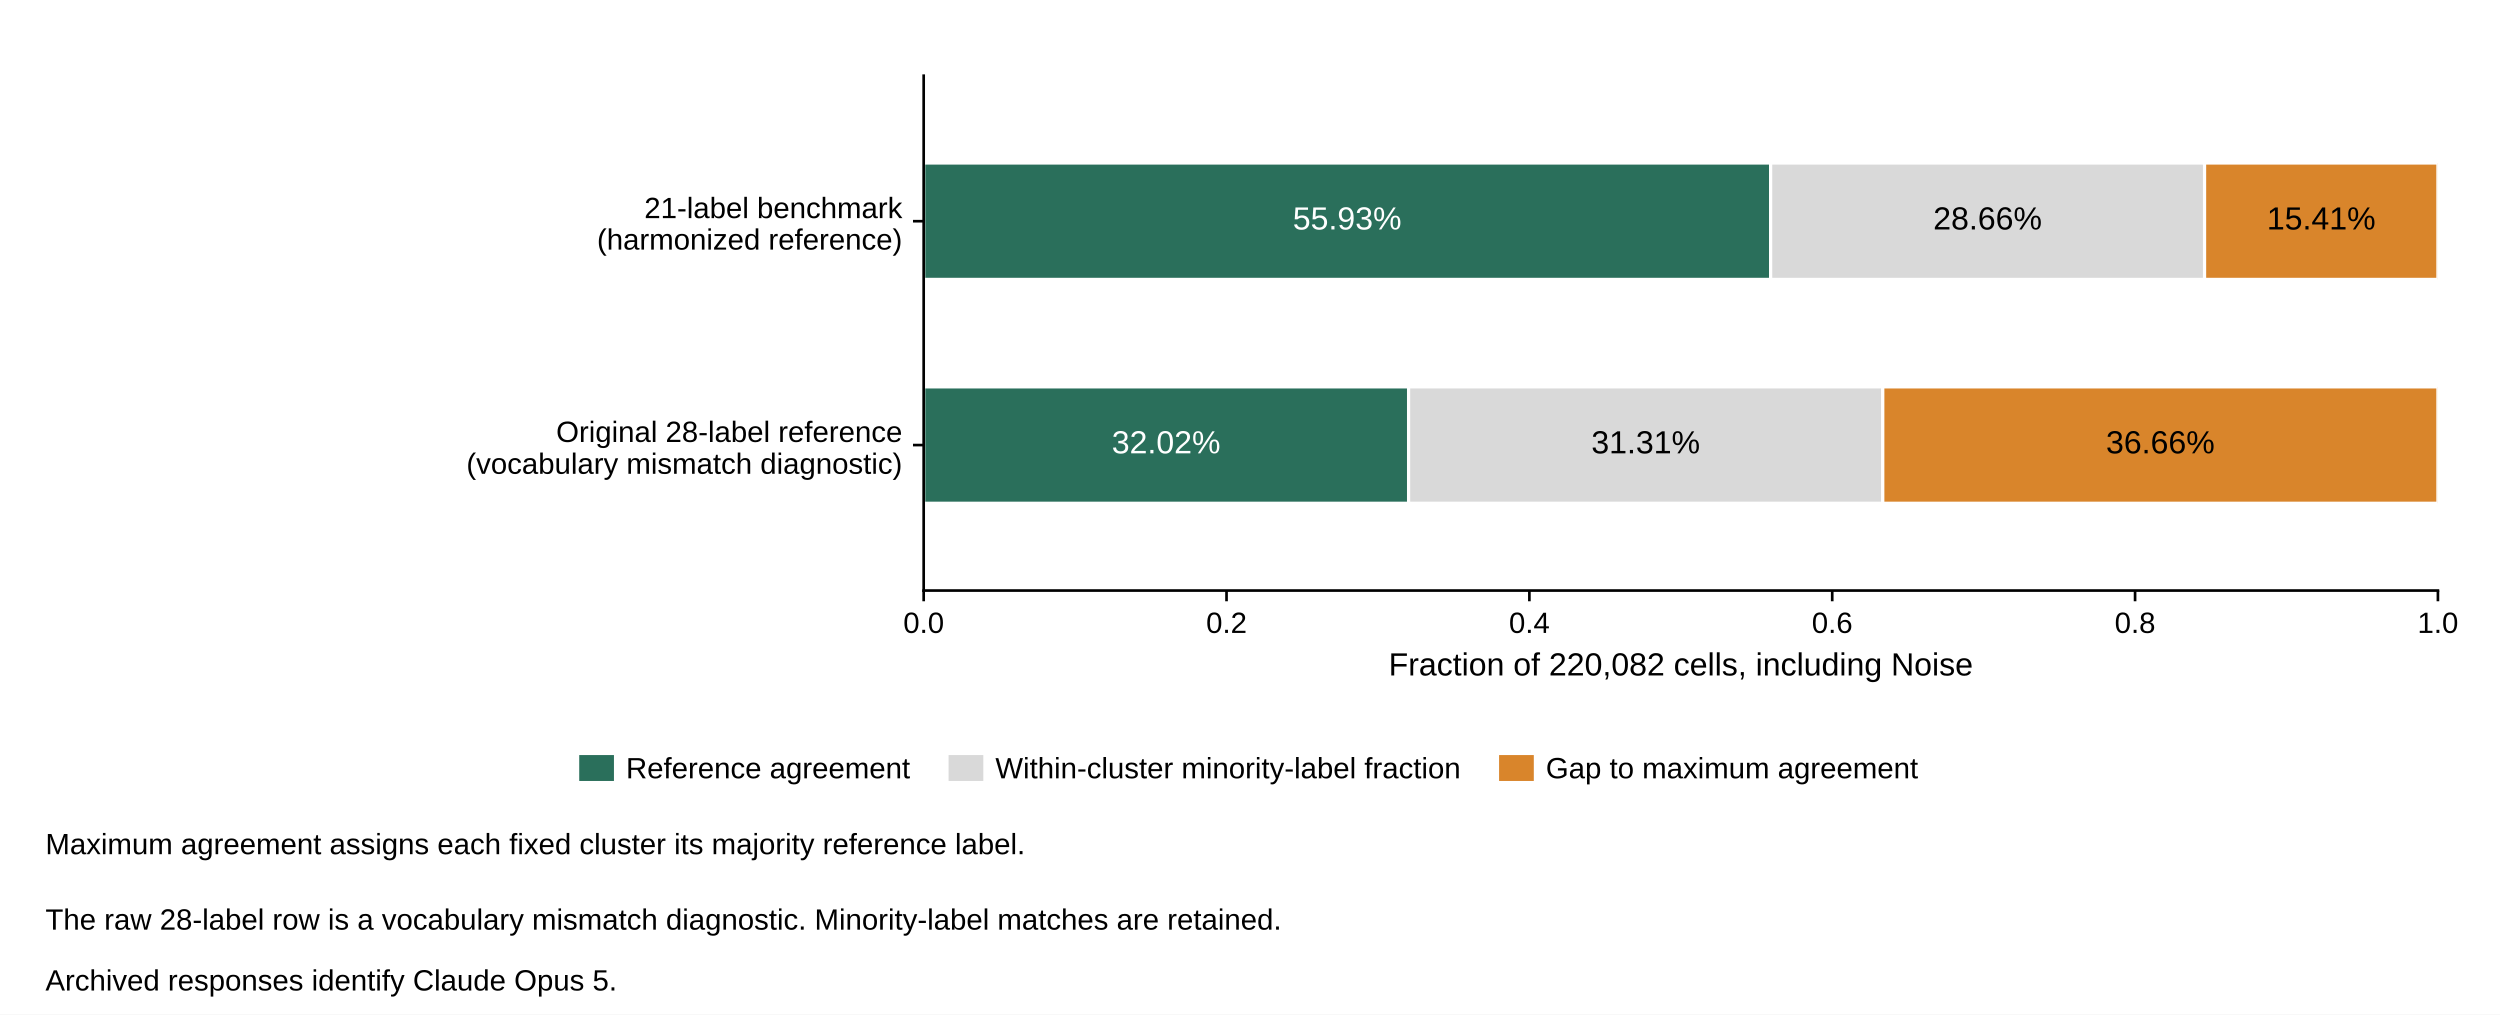
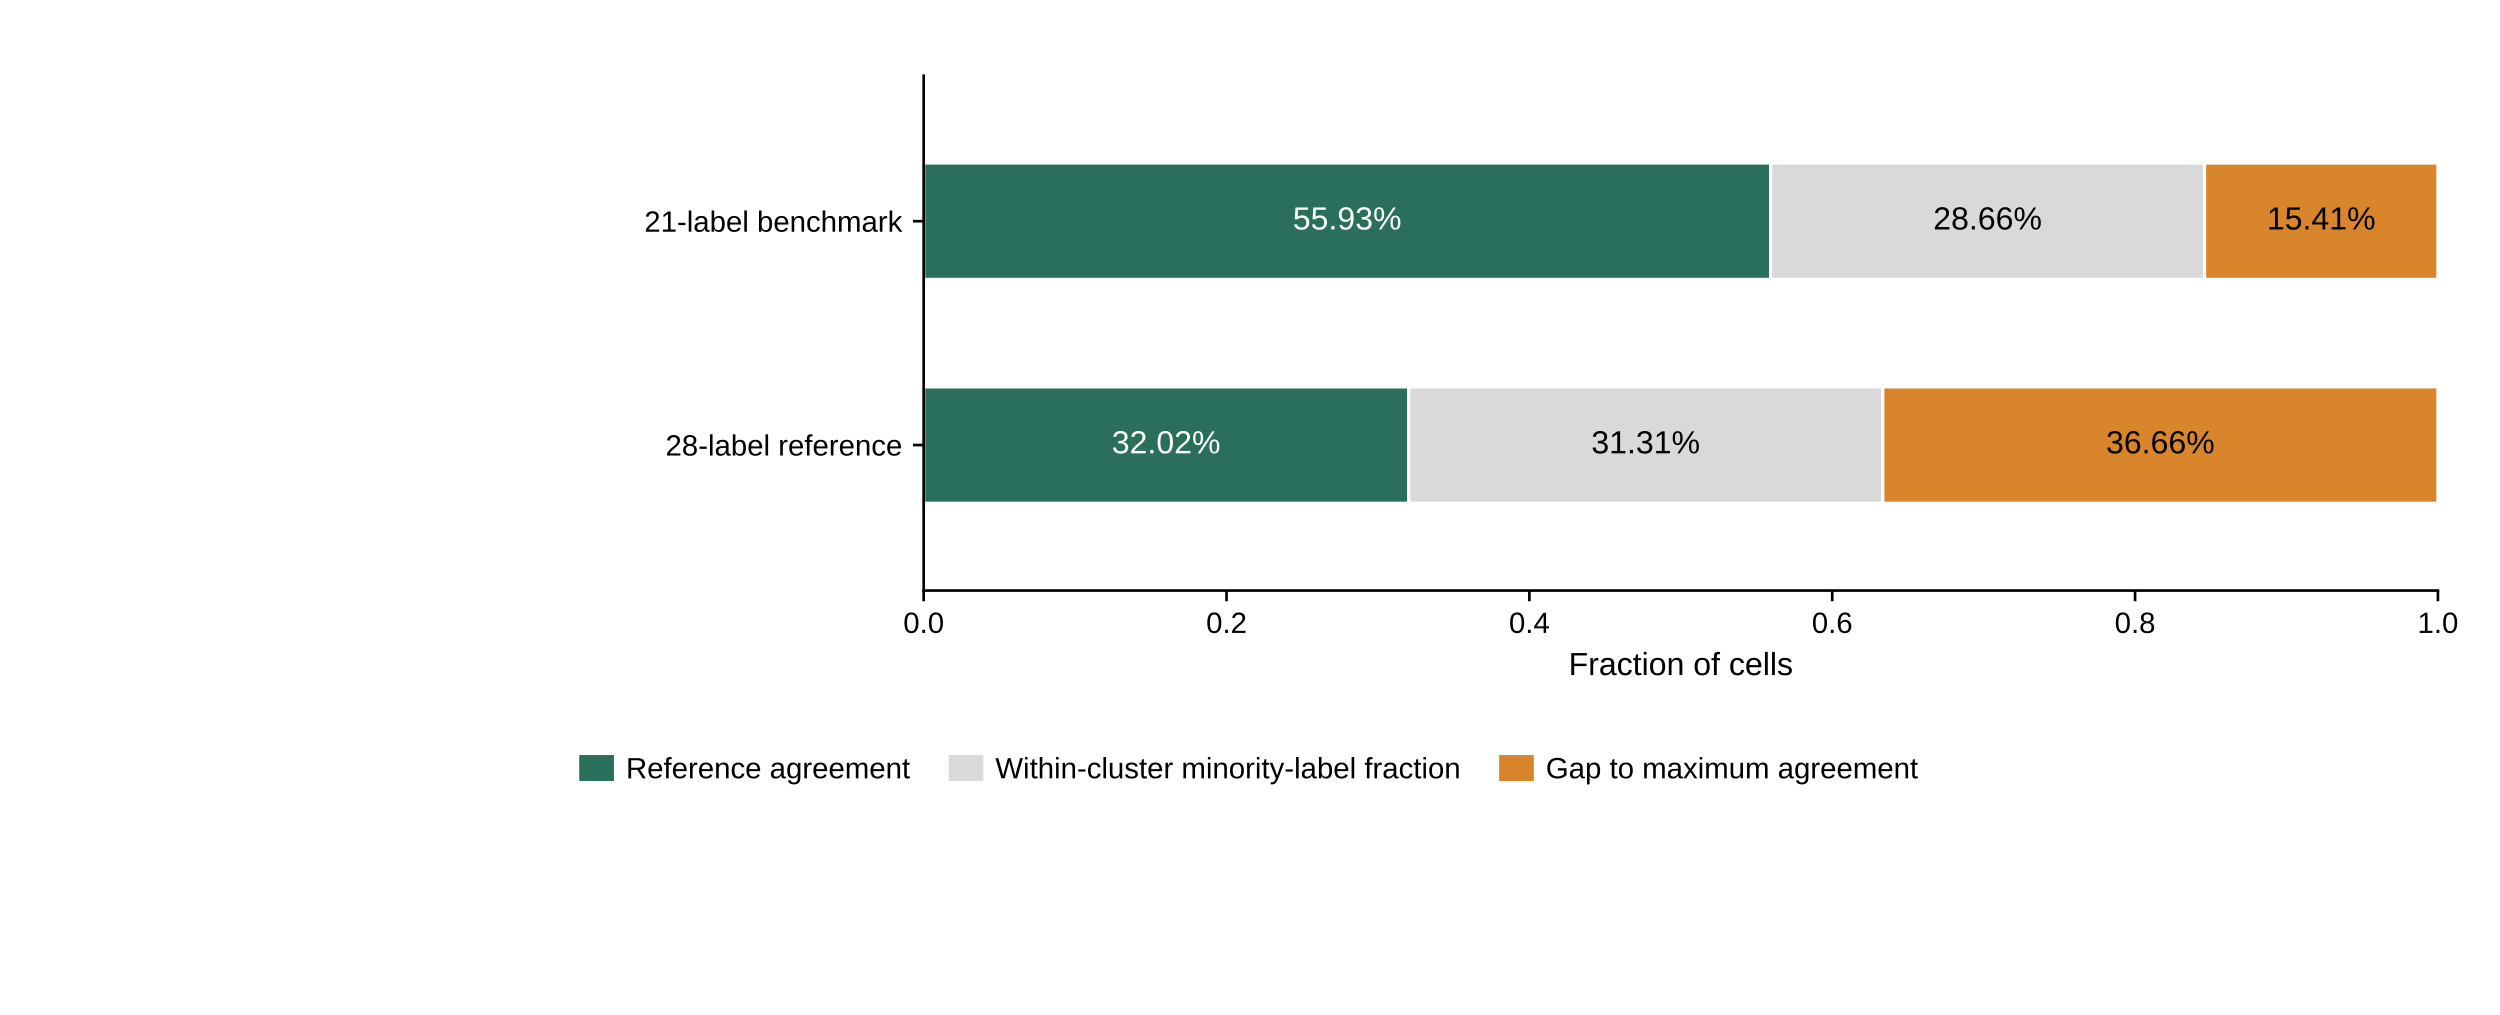
<svg xmlns="http://www.w3.org/2000/svg" xmlns:xlink="http://www.w3.org/1999/xlink" width="468pt" height="189.921pt" viewBox="0 0 468 189.921" version="1.1">
  <defs>
    <style type="text/css">*{stroke-linejoin: round; stroke-linecap: butt}</style>
  </defs>
  <g id="figure_1">
    <g id="patch_1">
      <path d="M 0 189.921  L 468 189.921  L 468 0  L 0 0  z " style="fill: #ffffff" />
    </g>
    <g id="axes_1">
      <g id="patch_2">
        <path d="M 172.913 110.551  L 456.378 110.551  L 456.378 14.173  L 172.913 14.173  z " style="fill: #ffffff" />
      </g>
      <g id="patch_3">
-         <path d="M 172.913 30.516  L 331.464 30.516  L 331.464 52.305  L 172.913 52.305  z " clip-path="url(#p025bc90686)" style="fill: #2a6f5b; stroke: #ffffff; stroke-width: 0.6; stroke-linejoin: miter" />
+         <path d="M 172.913 30.516  L 331.464 30.516  L 331.464 52.305  L 172.913 52.305  z " clip-path="url(#peefa83332d)" style="fill: #2a6f5b; stroke: #ffffff; stroke-width: 0.6; stroke-linejoin: miter" />
      </g>
      <g id="patch_4">
-         <path d="M 331.464 30.516  L 412.694 30.516  L 412.694 52.305  L 331.464 52.305  z " clip-path="url(#p025bc90686)" style="fill: #d9d9d9; stroke: #ffffff; stroke-width: 0.6; stroke-linejoin: miter" />
+         <path d="M 331.464 30.516  L 412.694 30.516  L 412.694 52.305  L 331.464 52.305  z " clip-path="url(#peefa83332d)" style="fill: #d9d9d9; stroke: #ffffff; stroke-width: 0.6; stroke-linejoin: miter" />
      </g>
      <g id="patch_5">
-         <path d="M 412.694 30.516  L 456.378 30.516  L 456.378 52.305  L 412.694 52.305  z " clip-path="url(#p025bc90686)" style="fill: #d9852b; stroke: #ffffff; stroke-width: 0.6; stroke-linejoin: miter" />
+         <path d="M 412.694 30.516  L 456.378 30.516  L 456.378 52.305  L 412.694 52.305  z " clip-path="url(#peefa83332d)" style="fill: #d9852b; stroke: #ffffff; stroke-width: 0.6; stroke-linejoin: miter" />
      </g>
      <g id="patch_6">
-         <path d="M 172.913 72.419  L 263.689 72.419  L 263.689 94.209  L 172.913 94.209  z " clip-path="url(#p025bc90686)" style="fill: #2a6f5b; stroke: #ffffff; stroke-width: 0.6; stroke-linejoin: miter" />
+         <path d="M 172.913 72.419  L 263.689 72.419  L 263.689 94.209  L 172.913 94.209  z " clip-path="url(#peefa83332d)" style="fill: #2a6f5b; stroke: #ffffff; stroke-width: 0.6; stroke-linejoin: miter" />
      </g>
      <g id="patch_7">
-         <path d="M 263.689 72.419  L 352.455 72.419  L 352.455 94.209  L 263.689 94.209  z " clip-path="url(#p025bc90686)" style="fill: #d9d9d9; stroke: #ffffff; stroke-width: 0.6; stroke-linejoin: miter" />
+         <path d="M 263.689 72.419  L 352.455 72.419  L 352.455 94.209  L 263.689 94.209  z " clip-path="url(#peefa83332d)" style="fill: #d9d9d9; stroke: #ffffff; stroke-width: 0.6; stroke-linejoin: miter" />
      </g>
      <g id="patch_8">
-         <path d="M 352.455 72.419  L 456.378 72.419  L 456.378 94.209  L 352.455 94.209  z " clip-path="url(#p025bc90686)" style="fill: #d9852b; stroke: #ffffff; stroke-width: 0.6; stroke-linejoin: miter" />
+         <path d="M 352.455 72.419  L 456.378 72.419  L 456.378 94.209  L 352.455 94.209  z " clip-path="url(#peefa83332d)" style="fill: #d9852b; stroke: #ffffff; stroke-width: 0.6; stroke-linejoin: miter" />
      </g>
      <g id="matplotlib.axis_1">
        <g id="xtick_1">
          <g id="line2d_1">
            <defs>
              <path id="me28803f079" d="M 0 0  L 0 2  " style="stroke: #000000; stroke-width: 0.5" />
            </defs>
            <g>
              <use xlink:href="#me28803f079" x="172.913" y="110.551" style="stroke: #000000; stroke-width: 0.5" />
            </g>
          </g>
          <g id="text_1">
-             <text style="font: 5.5px 'Arial', 'Liberation Sans', 'DejaVu Sans', sans-serif; text-anchor: middle" x="172.913" y="118.488" transform="rotate(-0 172.9134 118.488)">0.0</text>
+             <text style="font-size: 5.5px; font-family: 'Arial', 'Liberation Sans', 'DejaVu Sans', sans-serif; text-anchor: middle" x="172.913" y="118.488" transform="rotate(-0 172.9134 118.488)">0.0</text>
          </g>
        </g>
        <g id="xtick_2">
          <g id="line2d_2">
            <g>
              <use xlink:href="#me28803f079" x="229.606" y="110.551" style="stroke: #000000; stroke-width: 0.5" />
            </g>
          </g>
          <g id="text_2">
-             <text style="font: 5.5px 'Arial', 'Liberation Sans', 'DejaVu Sans', sans-serif; text-anchor: middle" x="229.606" y="118.488" transform="rotate(-0 229.6063 118.488)">0.2</text>
+             <text style="font-size: 5.5px; font-family: 'Arial', 'Liberation Sans', 'DejaVu Sans', sans-serif; text-anchor: middle" x="229.606" y="118.488" transform="rotate(-0 229.6063 118.488)">0.2</text>
          </g>
        </g>
        <g id="xtick_3">
          <g id="line2d_3">
            <g>
              <use xlink:href="#me28803f079" x="286.299" y="110.551" style="stroke: #000000; stroke-width: 0.5" />
            </g>
          </g>
          <g id="text_3">
-             <text style="font: 5.5px 'Arial', 'Liberation Sans', 'DejaVu Sans', sans-serif; text-anchor: middle" x="286.299" y="118.488" transform="rotate(-0 286.2992 118.488)">0.4</text>
+             <text style="font-size: 5.5px; font-family: 'Arial', 'Liberation Sans', 'DejaVu Sans', sans-serif; text-anchor: middle" x="286.299" y="118.488" transform="rotate(-0 286.2992 118.488)">0.4</text>
          </g>
        </g>
        <g id="xtick_4">
          <g id="line2d_4">
            <g>
              <use xlink:href="#me28803f079" x="342.992" y="110.551" style="stroke: #000000; stroke-width: 0.5" />
            </g>
          </g>
          <g id="text_4">
-             <text style="font: 5.5px 'Arial', 'Liberation Sans', 'DejaVu Sans', sans-serif; text-anchor: middle" x="342.992" y="118.488" transform="rotate(-0 342.9921 118.488)">0.6</text>
+             <text style="font-size: 5.5px; font-family: 'Arial', 'Liberation Sans', 'DejaVu Sans', sans-serif; text-anchor: middle" x="342.992" y="118.488" transform="rotate(-0 342.9921 118.488)">0.6</text>
          </g>
        </g>
        <g id="xtick_5">
          <g id="line2d_5">
            <g>
              <use xlink:href="#me28803f079" x="399.685" y="110.551" style="stroke: #000000; stroke-width: 0.5" />
            </g>
          </g>
          <g id="text_5">
-             <text style="font: 5.5px 'Arial', 'Liberation Sans', 'DejaVu Sans', sans-serif; text-anchor: middle" x="399.685" y="118.488" transform="rotate(-0 399.685 118.488)">0.8</text>
+             <text style="font-size: 5.5px; font-family: 'Arial', 'Liberation Sans', 'DejaVu Sans', sans-serif; text-anchor: middle" x="399.685" y="118.488" transform="rotate(-0 399.685 118.488)">0.8</text>
          </g>
        </g>
        <g id="xtick_6">
          <g id="line2d_6">
            <g>
              <use xlink:href="#me28803f079" x="456.378" y="110.551" style="stroke: #000000; stroke-width: 0.5" />
            </g>
          </g>
          <g id="text_6">
-             <text style="font: 5.5px 'Arial', 'Liberation Sans', 'DejaVu Sans', sans-serif; text-anchor: middle" x="456.378" y="118.488" transform="rotate(-0 456.378 118.488)">1.0</text>
+             <text style="font-size: 5.5px; font-family: 'Arial', 'Liberation Sans', 'DejaVu Sans', sans-serif; text-anchor: middle" x="456.378" y="118.488" transform="rotate(-0 456.378 118.488)">1.0</text>
          </g>
        </g>
        <g id="text_7">
-           <text style="font: 6px 'Arial', 'Liberation Sans', 'DejaVu Sans', sans-serif; text-anchor: middle" x="314.646" y="126.449" transform="rotate(-0 314.6457 126.4489)">Fraction of 220,082 cells, including Noise</text>
+           <text style="font-size: 6px; font-family: 'Arial', 'Liberation Sans', 'DejaVu Sans', sans-serif; text-anchor: middle" x="314.646" y="126.376" transform="rotate(-0 314.6457 126.3758)">Fraction of cells</text>
        </g>
      </g>
      <g id="matplotlib.axis_2">
        <g id="ytick_1">
          <g id="line2d_7">
            <defs>
              <path id="m3e0531e842" d="M 0 0  L -2 0  " style="stroke: #000000; stroke-width: 0.5" />
            </defs>
            <g>
              <use xlink:href="#m3e0531e842" x="172.913" y="41.41" style="stroke: #000000; stroke-width: 0.5" />
            </g>
          </g>
          <g id="text_8">
-             <text style="font: 5.5px 'Arial', 'Liberation Sans', 'DejaVu Sans', sans-serif" transform="translate(120.6122 40.8304)">21-label benchmark</text>
-             <text style="font: 5.5px 'Arial', 'Liberation Sans', 'DejaVu Sans', sans-serif" transform="translate(111.7538 46.72812)">(harmonized reference)</text>
+             <text style="font-size: 5.5px; font-family: 'Arial', 'Liberation Sans', 'DejaVu Sans', sans-serif; text-anchor: end" x="168.913" y="43.379" transform="rotate(-0 168.9134 43.37887)">21-label benchmark</text>
          </g>
        </g>
        <g id="ytick_2">
          <g id="line2d_8">
            <g>
              <use xlink:href="#m3e0531e842" x="172.913" y="83.314" style="stroke: #000000; stroke-width: 0.5" />
            </g>
          </g>
          <g id="text_9">
-             <text style="font: 5.5px 'Arial', 'Liberation Sans', 'DejaVu Sans', sans-serif" transform="translate(104.1053 82.73686)">Original 28-label reference</text>
-             <text style="font: 5.5px 'Arial', 'Liberation Sans', 'DejaVu Sans', sans-serif" transform="translate(87.30456 88.69903)">(vocabulary mismatch diagnostic)</text>
+             <text style="font-size: 5.5px; font-family: 'Arial', 'Liberation Sans', 'DejaVu Sans', sans-serif; text-anchor: end" x="168.913" y="85.282" transform="rotate(-0 168.9134 85.28233)">28-label reference</text>
          </g>
        </g>
      </g>
      <g id="patch_9">
        <path d="M 172.913 110.551  L 172.913 14.173  " style="fill: none; stroke: #000000; stroke-width: 0.5; stroke-linejoin: miter; stroke-linecap: square" />
      </g>
      <g id="patch_10">
        <path d="M 172.913 110.551  L 456.378 110.551  " style="fill: none; stroke: #000000; stroke-width: 0.5; stroke-linejoin: miter; stroke-linecap: square" />
      </g>
      <g id="text_10">
-         <text style="fill: #ffffff; font: 6px 'Arial', 'Liberation Sans', 'DejaVu Sans', sans-serif; text-anchor: middle" x="252.189" y="42.962" transform="rotate(-0 252.1888 42.96157)">55.93%</text>
+         <text style="font-size: 6px; font-family: 'Arial', 'Liberation Sans', 'DejaVu Sans', sans-serif; text-anchor: middle; fill: #ffffff" x="252.189" y="42.962" transform="rotate(-0 252.1888 42.96157)">55.93%</text>
      </g>
      <g id="text_11">
-         <text style="font: 6px 'Arial', 'Liberation Sans', 'DejaVu Sans', sans-serif; text-anchor: middle" x="372.079" y="42.962" transform="rotate(-0 372.0793 42.96157)">28.66%</text>
+         <text style="font-size: 6px; font-family: 'Arial', 'Liberation Sans', 'DejaVu Sans', sans-serif; text-anchor: middle" x="372.079" y="42.962" transform="rotate(-0 372.0793 42.96157)">28.66%</text>
      </g>
      <g id="text_12">
-         <text style="font: 6px 'Arial', 'Liberation Sans', 'DejaVu Sans', sans-serif; text-anchor: middle" x="434.536" y="42.962" transform="rotate(-0 434.5361 42.96157)">15.41%</text>
+         <text style="font-size: 6px; font-family: 'Arial', 'Liberation Sans', 'DejaVu Sans', sans-serif; text-anchor: middle" x="434.536" y="42.962" transform="rotate(-0 434.5361 42.96157)">15.41%</text>
      </g>
      <g id="text_13">
-         <text style="fill: #ffffff; font: 6px 'Arial', 'Liberation Sans', 'DejaVu Sans', sans-serif; text-anchor: middle" x="218.301" y="84.865" transform="rotate(-0 218.3011 84.86503)">32.02%</text>
+         <text style="font-size: 6px; font-family: 'Arial', 'Liberation Sans', 'DejaVu Sans', sans-serif; text-anchor: middle; fill: #ffffff" x="218.301" y="84.865" transform="rotate(-0 218.3011 84.86503)">32.02%</text>
      </g>
      <g id="text_14">
-         <text style="font: 6px 'Arial', 'Liberation Sans', 'DejaVu Sans', sans-serif; text-anchor: middle" x="308.072" y="84.865" transform="rotate(-0 308.0717 84.86503)">31.31%</text>
+         <text style="font-size: 6px; font-family: 'Arial', 'Liberation Sans', 'DejaVu Sans', sans-serif; text-anchor: middle" x="308.072" y="84.865" transform="rotate(-0 308.0717 84.86503)">31.31%</text>
      </g>
      <g id="text_15">
-         <text style="font: 6px 'Arial', 'Liberation Sans', 'DejaVu Sans', sans-serif; text-anchor: middle" x="404.416" y="84.865" transform="rotate(-0 404.4164 84.86503)">36.66%</text>
+         <text style="font-size: 6px; font-family: 'Arial', 'Liberation Sans', 'DejaVu Sans', sans-serif; text-anchor: middle" x="404.416" y="84.865" transform="rotate(-0 404.4164 84.86503)">36.66%</text>
      </g>
-     </g>
-     <g id="text_16">
-       <text style="font: 5.5px 'Arial', 'Liberation Sans', 'DejaVu Sans', sans-serif; text-anchor: start" x="8.504" y="159.909" transform="rotate(-0 8.503937 159.9093)">Maximum agreement assigns each fixed cluster its majority reference label.</text>
-     </g>
-     <g id="text_17">
-       <text style="font: 5.5px 'Arial', 'Liberation Sans', 'DejaVu Sans', sans-serif; text-anchor: start" x="8.504" y="174.032" transform="rotate(-0 8.503937 174.0319)">The raw 28-label row is a vocabulary mismatch diagnostic. Minority-label matches are retained.</text>
-     </g>
-     <g id="text_18">
-       <text style="font: 5.5px 'Arial', 'Liberation Sans', 'DejaVu Sans', sans-serif; text-anchor: start" x="8.504" y="185.425" transform="rotate(-0 8.503937 185.4246)">Archived responses identify Claude Opus 5.</text>
    </g>
    <g id="legend_1">
      <g id="patch_11">
        <path d="M 108.931 145.697  L 114.431 145.697  L 114.431 141.847  L 108.931 141.847  z " style="fill: #2a6f5b; stroke: #2a6f5b; stroke-linejoin: miter" />
      </g>
-       <g id="text_19">
-         <text style="font: 5.5px 'Arial', 'Liberation Sans', 'DejaVu Sans', sans-serif; text-anchor: start" x="117.181" y="145.697" transform="rotate(-0 117.1813 145.6971)">Reference agreement</text>
+       <g id="text_16">
+         <text style="font-size: 5.5px; font-family: 'Arial', 'Liberation Sans', 'DejaVu Sans', sans-serif; text-anchor: start" x="117.181" y="145.697" transform="rotate(-0 117.1813 145.6971)">Reference agreement</text>
      </g>
      <g id="patch_12">
        <path d="M 178.075 145.697  L 183.575 145.697  L 183.575 141.847  L 178.075 141.847  z " style="fill: #d9d9d9; stroke: #d9d9d9; stroke-linejoin: miter" />
      </g>
-       <g id="text_20">
-         <text style="font: 5.5px 'Arial', 'Liberation Sans', 'DejaVu Sans', sans-serif; text-anchor: start" x="186.325" y="145.697" transform="rotate(-0 186.3249 145.6971)">Within-cluster minority-label fraction</text>
+       <g id="text_17">
+         <text style="font-size: 5.5px; font-family: 'Arial', 'Liberation Sans', 'DejaVu Sans', sans-serif; text-anchor: start" x="186.325" y="145.697" transform="rotate(-0 186.3249 145.6971)">Within-cluster minority-label fraction</text>
      </g>
      <g id="patch_13">
        <path d="M 281.129 145.697  L 286.629 145.697  L 286.629 141.847  L 281.129 141.847  z " style="fill: #d9852b; stroke: #d9852b; stroke-linejoin: miter" />
      </g>
-       <g id="text_21">
-         <text style="font: 5.5px 'Arial', 'Liberation Sans', 'DejaVu Sans', sans-serif; text-anchor: start" x="289.379" y="145.697" transform="rotate(-0 289.3786 145.6971)">Gap to maximum agreement</text>
+       <g id="text_18">
+         <text style="font-size: 5.5px; font-family: 'Arial', 'Liberation Sans', 'DejaVu Sans', sans-serif; text-anchor: start" x="289.379" y="145.697" transform="rotate(-0 289.3786 145.6971)">Gap to maximum agreement</text>
      </g>
    </g>
  </g>
  <defs>
-     <clipPath id="p025bc90686">
+     <clipPath id="peefa83332d">
      <rect x="172.913" y="14.173" width="283.465" height="96.378" />
    </clipPath>
  </defs>
</svg>
